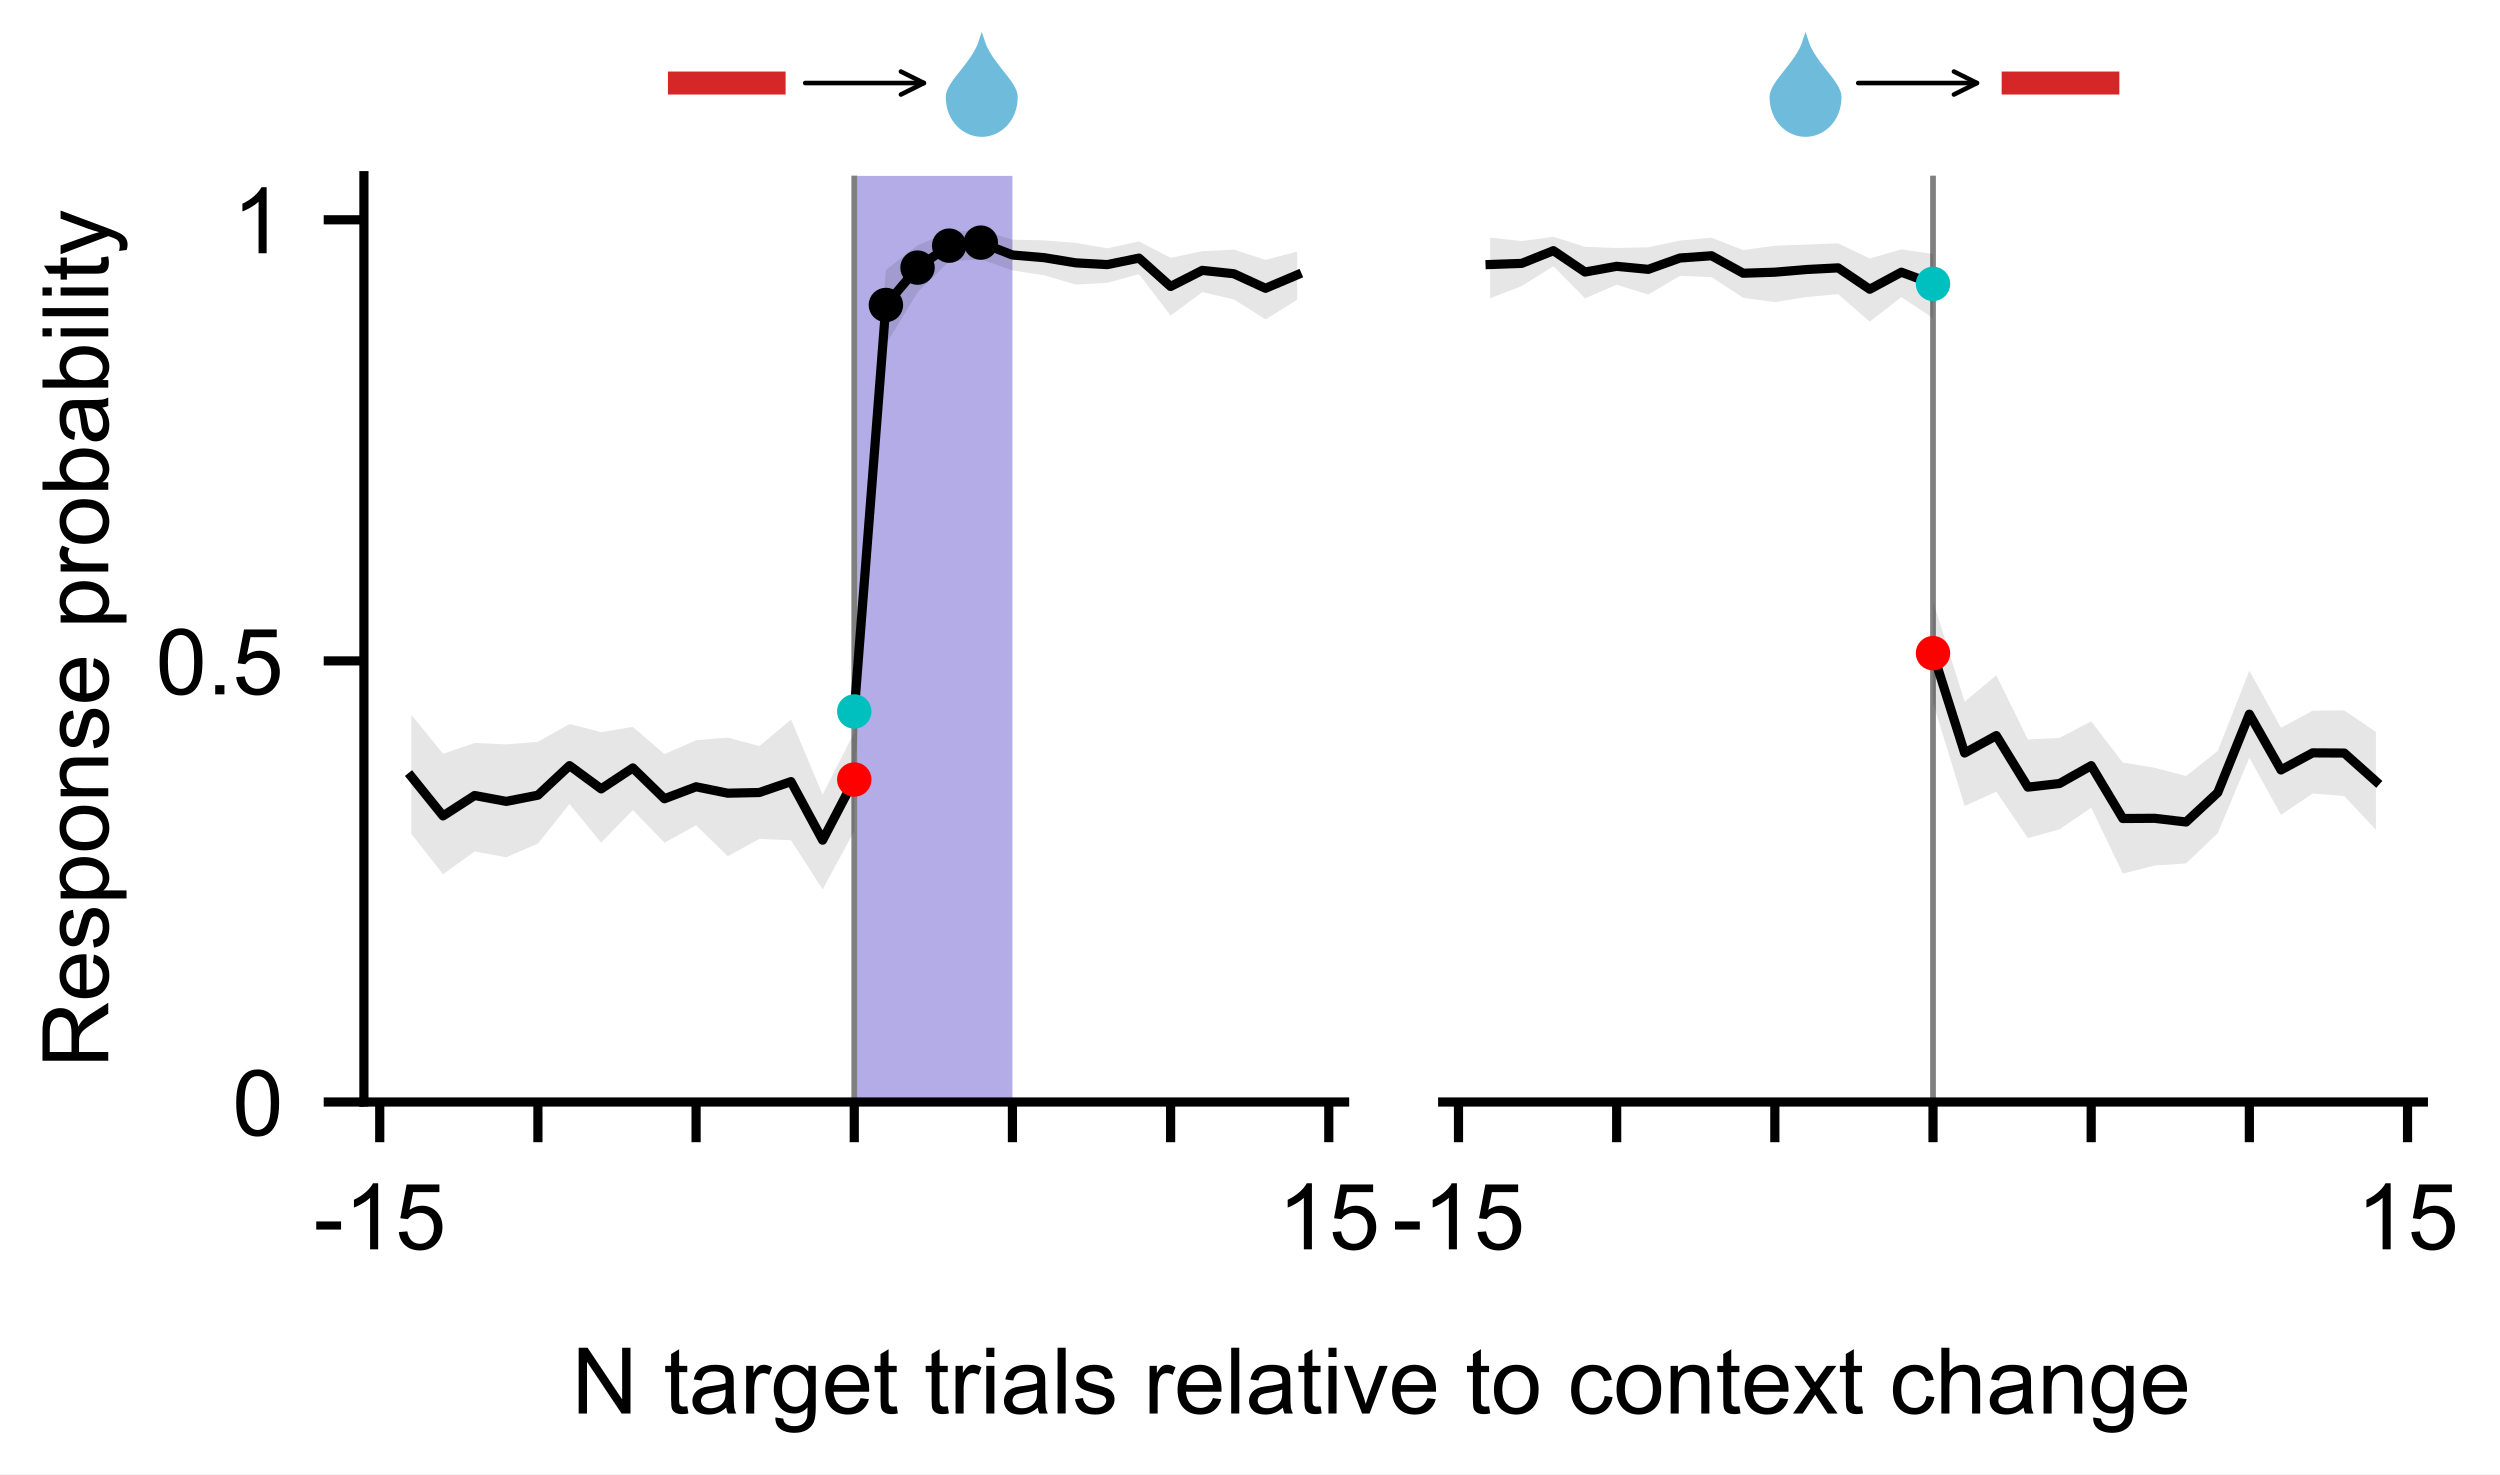
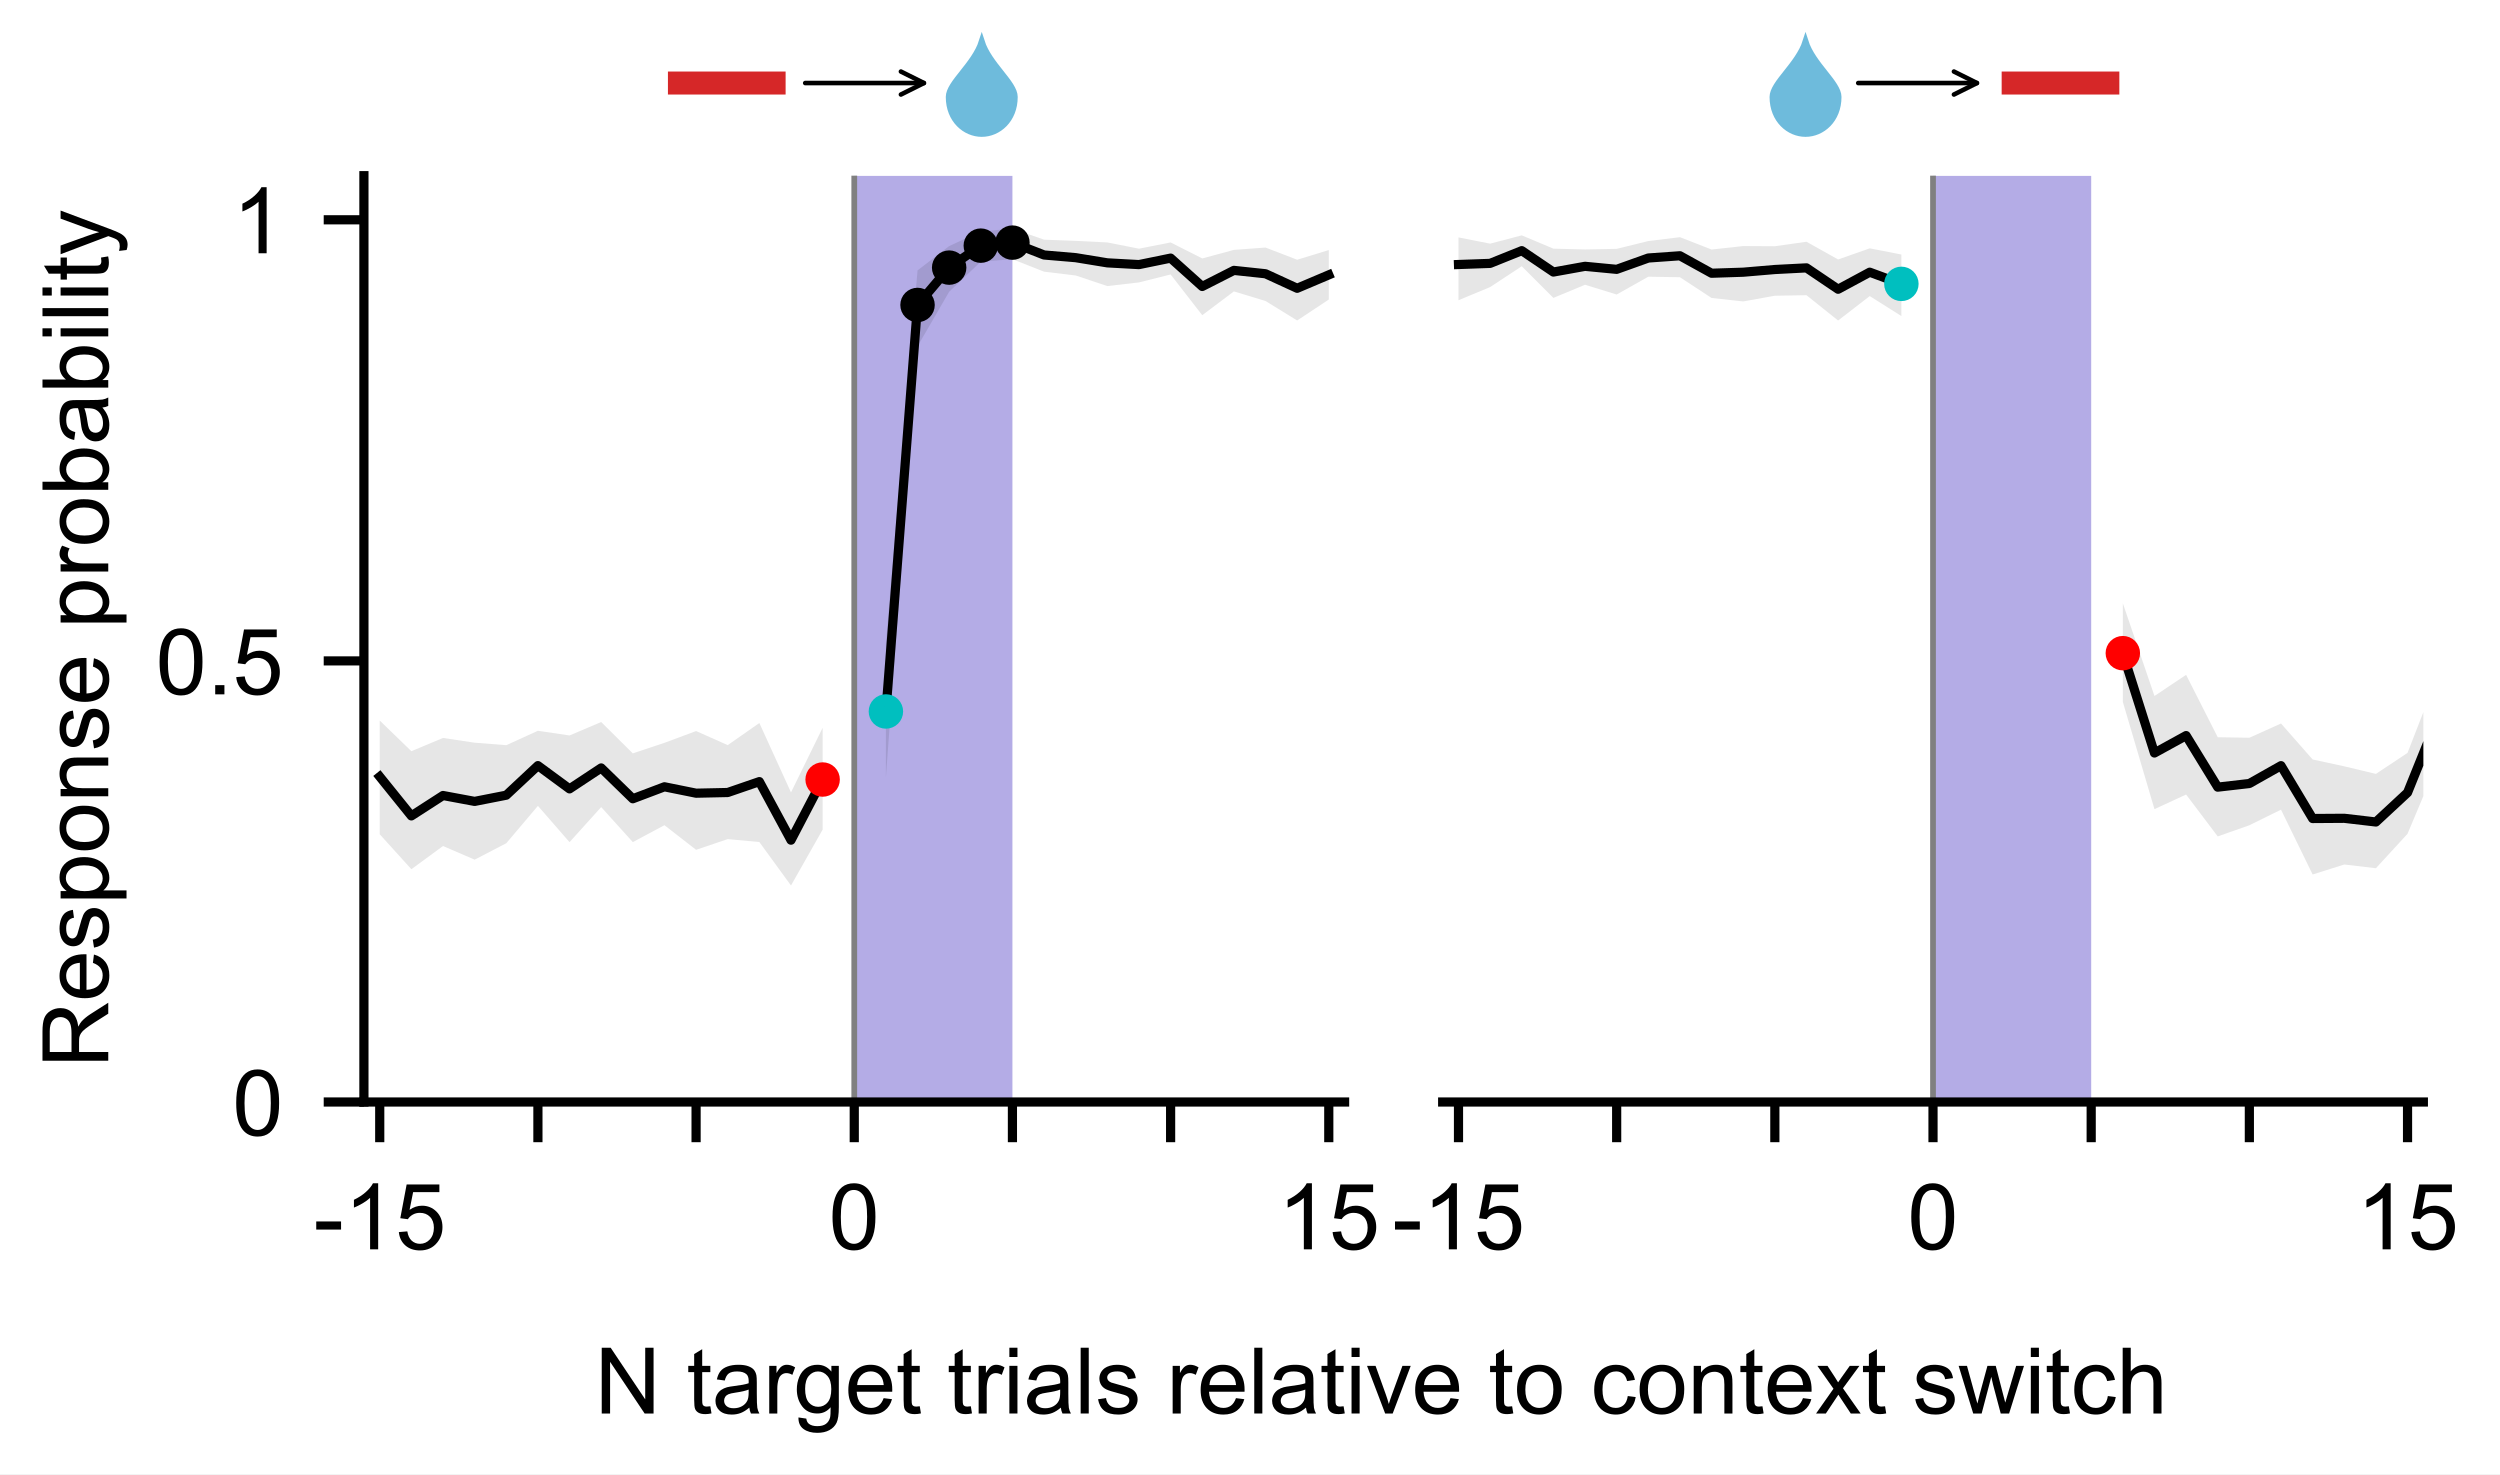
<svg xmlns="http://www.w3.org/2000/svg" xmlns:xlink="http://www.w3.org/1999/xlink" width="217.632pt" height="128.333pt" viewBox="0 0 217.632 128.333" version="1.1">
  <defs>
    <style type="text/css">*{stroke-linejoin: round; stroke-linecap: butt}</style>
  </defs>
  <g id="figure_1">
    <g id="patch_1">
      <path d="M 0 128.333  L 217.632 128.333  L 217.632 0  L 0 0  z " style="fill: #ffffff" />
    </g>
    <g id="text_1">
      <g transform="translate(9.424219 92.96592) rotate(-90) scale(0.08 -0.08)">
        <defs>
          <path id="ArialMT-35" d="M 503 0  L 503 4581  L 2534 4581  Q 3147 4581 3465 4457  Q 3784 4334 3975 4021  Q 4166 3709 4166 3331  Q 4166 2844 3850 2509  Q 3534 2175 2875 2084  Q 3116 1969 3241 1856  Q 3506 1613 3744 1247  L 4541 0  L 3778 0  L 3172 953  Q 2906 1366 2734 1584  Q 2563 1803 2427 1890  Q 2291 1978 2150 2013  Q 2047 2034 1813 2034  L 1109 2034  L 1109 0  L 503 0  z M 1109 2559  L 2413 2559  Q 2828 2559 3062 2645  Q 3297 2731 3419 2920  Q 3541 3109 3541 3331  Q 3541 3656 3305 3865  Q 3069 4075 2559 4075  L 1109 4075  L 1109 2559  z " transform="scale(0.015625)" />
          <path id="ArialMT-48" d="M 2694 1069  L 3275 997  Q 3138 488 2766 206  Q 2394 -75 1816 -75  Q 1088 -75 661 373  Q 234 822 234 1631  Q 234 2469 665 2931  Q 1097 3394 1784 3394  Q 2450 3394 2872 2941  Q 3294 2488 3294 1666  Q 3294 1616 3291 1516  L 816 1516  Q 847 969 1125 678  Q 1403 388 1819 388  Q 2128 388 2347 550  Q 2566 713 2694 1069  z M 847 1978  L 2700 1978  Q 2663 2397 2488 2606  Q 2219 2931 1791 2931  Q 1403 2931 1139 2672  Q 875 2413 847 1978  z " transform="scale(0.015625)" />
          <path id="ArialMT-56" d="M 197 991  L 753 1078  Q 800 744 1014 566  Q 1228 388 1613 388  Q 2000 388 2187 545  Q 2375 703 2375 916  Q 2375 1106 2209 1216  Q 2094 1291 1634 1406  Q 1016 1563 777 1677  Q 538 1791 414 1992  Q 291 2194 291 2438  Q 291 2659 392 2848  Q 494 3038 669 3163  Q 800 3259 1026 3326  Q 1253 3394 1513 3394  Q 1903 3394 2198 3281  Q 2494 3169 2634 2976  Q 2775 2784 2828 2463  L 2278 2388  Q 2241 2644 2061 2787  Q 1881 2931 1553 2931  Q 1166 2931 1000 2803  Q 834 2675 834 2503  Q 834 2394 903 2306  Q 972 2216 1119 2156  Q 1203 2125 1616 2013  Q 2213 1853 2448 1751  Q 2684 1650 2818 1456  Q 2953 1263 2953 975  Q 2953 694 2789 445  Q 2625 197 2315 61  Q 2006 -75 1616 -75  Q 969 -75 630 194  Q 291 463 197 991  z " transform="scale(0.015625)" />
          <path id="ArialMT-53" d="M 422 -1272  L 422 3319  L 934 3319  L 934 2888  Q 1116 3141 1344 3267  Q 1572 3394 1897 3394  Q 2322 3394 2647 3175  Q 2972 2956 3137 2557  Q 3303 2159 3303 1684  Q 3303 1175 3120 767  Q 2938 359 2589 142  Q 2241 -75 1856 -75  Q 1575 -75 1351 44  Q 1128 163 984 344  L 984 -1272  L 422 -1272  z M 931 1641  Q 931 1000 1190 694  Q 1450 388 1819 388  Q 2194 388 2461 705  Q 2728 1022 2728 1688  Q 2728 2322 2467 2637  Q 2206 2953 1844 2953  Q 1484 2953 1207 2617  Q 931 2281 931 1641  z " transform="scale(0.015625)" />
          <path id="ArialMT-52" d="M 213 1659  Q 213 2581 725 3025  Q 1153 3394 1769 3394  Q 2453 3394 2887 2945  Q 3322 2497 3322 1706  Q 3322 1066 3130 698  Q 2938 331 2570 128  Q 2203 -75 1769 -75  Q 1072 -75 642 372  Q 213 819 213 1659  z M 791 1659  Q 791 1022 1069 705  Q 1347 388 1769 388  Q 2188 388 2466 706  Q 2744 1025 2744 1678  Q 2744 2294 2464 2611  Q 2184 2928 1769 2928  Q 1347 2928 1069 2612  Q 791 2297 791 1659  z " transform="scale(0.015625)" />
          <path id="ArialMT-51" d="M 422 0  L 422 3319  L 928 3319  L 928 2847  Q 1294 3394 1984 3394  Q 2284 3394 2536 3286  Q 2788 3178 2913 3003  Q 3038 2828 3088 2588  Q 3119 2431 3119 2041  L 3119 0  L 2556 0  L 2556 2019  Q 2556 2363 2490 2533  Q 2425 2703 2258 2804  Q 2091 2906 1866 2906  Q 1506 2906 1245 2678  Q 984 2450 984 1813  L 984 0  L 422 0  z " transform="scale(0.015625)" />
          <path id="ArialMT-3" transform="scale(0.015625)" />
          <path id="ArialMT-55" d="M 416 0  L 416 3319  L 922 3319  L 922 2816  Q 1116 3169 1280 3281  Q 1444 3394 1641 3394  Q 1925 3394 2219 3213  L 2025 2691  Q 1819 2813 1613 2813  Q 1428 2813 1281 2702  Q 1134 2591 1072 2394  Q 978 2094 978 1738  L 978 0  L 416 0  z " transform="scale(0.015625)" />
          <path id="ArialMT-45" d="M 941 0  L 419 0  L 419 4581  L 981 4581  L 981 2947  Q 1338 3394 1891 3394  Q 2197 3394 2470 3270  Q 2744 3147 2920 2923  Q 3097 2700 3197 2384  Q 3297 2069 3297 1709  Q 3297 856 2875 390  Q 2453 -75 1863 -75  Q 1275 -75 941 416  L 941 0  z M 934 1684  Q 934 1088 1097 822  Q 1363 388 1816 388  Q 2184 388 2453 708  Q 2722 1028 2722 1663  Q 2722 2313 2464 2622  Q 2206 2931 1841 2931  Q 1472 2931 1203 2611  Q 934 2291 934 1684  z " transform="scale(0.015625)" />
          <path id="ArialMT-44" d="M 2588 409  Q 2275 144 1986 34  Q 1697 -75 1366 -75  Q 819 -75 525 192  Q 231 459 231 875  Q 231 1119 342 1320  Q 453 1522 633 1644  Q 813 1766 1038 1828  Q 1203 1872 1538 1913  Q 2219 1994 2541 2106  Q 2544 2222 2544 2253  Q 2544 2597 2384 2738  Q 2169 2928 1744 2928  Q 1347 2928 1158 2789  Q 969 2650 878 2297  L 328 2372  Q 403 2725 575 2942  Q 747 3159 1072 3276  Q 1397 3394 1825 3394  Q 2250 3394 2515 3294  Q 2781 3194 2906 3042  Q 3031 2891 3081 2659  Q 3109 2516 3109 2141  L 3109 1391  Q 3109 606 3145 398  Q 3181 191 3288 0  L 2700 0  Q 2613 175 2588 409  z M 2541 1666  Q 2234 1541 1622 1453  Q 1275 1403 1131 1340  Q 988 1278 909 1158  Q 831 1038 831 891  Q 831 666 1001 516  Q 1172 366 1500 366  Q 1825 366 2078 508  Q 2331 650 2450 897  Q 2541 1088 2541 1459  L 2541 1666  z " transform="scale(0.015625)" />
          <path id="ArialMT-4c" d="M 425 3934  L 425 4581  L 988 4581  L 988 3934  L 425 3934  z M 425 0  L 425 3319  L 988 3319  L 988 0  L 425 0  z " transform="scale(0.015625)" />
          <path id="ArialMT-4f" d="M 409 0  L 409 4581  L 972 4581  L 972 0  L 409 0  z " transform="scale(0.015625)" />
          <path id="ArialMT-57" d="M 1650 503  L 1731 6  Q 1494 -44 1306 -44  Q 1000 -44 831 53  Q 663 150 594 308  Q 525 466 525 972  L 525 2881  L 113 2881  L 113 3319  L 525 3319  L 525 4141  L 1084 4478  L 1084 3319  L 1650 3319  L 1650 2881  L 1084 2881  L 1084 941  Q 1084 700 1114 631  Q 1144 563 1211 522  Q 1278 481 1403 481  Q 1497 481 1650 503  z " transform="scale(0.015625)" />
          <path id="ArialMT-5c" d="M 397 -1278  L 334 -750  Q 519 -800 656 -800  Q 844 -800 956 -737  Q 1069 -675 1141 -563  Q 1194 -478 1313 -144  Q 1328 -97 1363 -6  L 103 3319  L 709 3319  L 1400 1397  Q 1534 1031 1641 628  Q 1738 1016 1872 1384  L 2581 3319  L 3144 3319  L 1881 -56  Q 1678 -603 1566 -809  Q 1416 -1088 1222 -1217  Q 1028 -1347 759 -1347  Q 597 -1347 397 -1278  z " transform="scale(0.015625)" />
        </defs>
        <use xlink:href="#ArialMT-35" />
        <use xlink:href="#ArialMT-48" transform="translate(72.21875 0)" />
        <use xlink:href="#ArialMT-56" transform="translate(127.8281 0)" />
        <use xlink:href="#ArialMT-53" transform="translate(177.8281 0)" />
        <use xlink:href="#ArialMT-52" transform="translate(233.4375 0)" />
        <use xlink:href="#ArialMT-51" transform="translate(289.0469 0)" />
        <use xlink:href="#ArialMT-56" transform="translate(344.6562 0)" />
        <use xlink:href="#ArialMT-48" transform="translate(394.6562 0)" />
        <use xlink:href="#ArialMT-3" transform="translate(450.2656 0)" />
        <use xlink:href="#ArialMT-53" transform="translate(478.0469 0)" />
        <use xlink:href="#ArialMT-55" transform="translate(533.6562 0)" />
        <use xlink:href="#ArialMT-52" transform="translate(566.9531 0)" />
        <use xlink:href="#ArialMT-45" transform="translate(622.5625 0)" />
        <use xlink:href="#ArialMT-44" transform="translate(678.1719 0)" />
        <use xlink:href="#ArialMT-45" transform="translate(733.7812 0)" />
        <use xlink:href="#ArialMT-4c" transform="translate(789.3906 0)" />
        <use xlink:href="#ArialMT-4f" transform="translate(811.6094 0)" />
        <use xlink:href="#ArialMT-4c" transform="translate(833.8281 0)" />
        <use xlink:href="#ArialMT-57" transform="translate(856.0469 0)" />
        <use xlink:href="#ArialMT-5c" transform="translate(883.8281 0)" />
      </g>
    </g>
    <g id="text_2">
-       <g transform="translate(49.76438 123.049) scale(0.08 -0.08)">
+       <g transform="translate(51.77313 123.049) scale(0.08 -0.08)">
        <defs>
          <path id="ArialMT-31" d="M 488 0  L 488 4581  L 1109 4581  L 3516 984  L 3516 4581  L 4097 4581  L 4097 0  L 3475 0  L 1069 3600  L 1069 0  L 488 0  z " transform="scale(0.015625)" />
          <path id="ArialMT-4a" d="M 319 -275  L 866 -356  Q 900 -609 1056 -725  Q 1266 -881 1628 -881  Q 2019 -881 2231 -725  Q 2444 -569 2519 -288  Q 2563 -116 2559 434  Q 2191 0 1641 0  Q 956 0 581 494  Q 206 988 206 1678  Q 206 2153 378 2554  Q 550 2956 876 3175  Q 1203 3394 1644 3394  Q 2231 3394 2613 2919  L 2613 3319  L 3131 3319  L 3131 450  Q 3131 -325 2973 -648  Q 2816 -972 2473 -1159  Q 2131 -1347 1631 -1347  Q 1038 -1347 672 -1080  Q 306 -813 319 -275  z M 784 1719  Q 784 1066 1043 766  Q 1303 466 1694 466  Q 2081 466 2343 764  Q 2606 1063 2606 1700  Q 2606 2309 2336 2618  Q 2066 2928 1684 2928  Q 1309 2928 1046 2623  Q 784 2319 784 1719  z " transform="scale(0.015625)" />
          <path id="ArialMT-59" d="M 1344 0  L 81 3319  L 675 3319  L 1388 1331  Q 1503 1009 1600 663  Q 1675 925 1809 1294  L 2547 3319  L 3125 3319  L 1869 0  L 1344 0  z " transform="scale(0.015625)" />
          <path id="ArialMT-46" d="M 2588 1216  L 3141 1144  Q 3050 572 2676 248  Q 2303 -75 1759 -75  Q 1078 -75 664 370  Q 250 816 250 1647  Q 250 2184 428 2587  Q 606 2991 970 3192  Q 1334 3394 1763 3394  Q 2303 3394 2647 3120  Q 2991 2847 3088 2344  L 2541 2259  Q 2463 2594 2264 2762  Q 2066 2931 1784 2931  Q 1359 2931 1093 2626  Q 828 2322 828 1663  Q 828 994 1084 691  Q 1341 388 1753 388  Q 2084 388 2306 591  Q 2528 794 2588 1216  z " transform="scale(0.015625)" />
          <path id="ArialMT-5b" d="M 47 0  L 1259 1725  L 138 3319  L 841 3319  L 1350 2541  Q 1494 2319 1581 2169  Q 1719 2375 1834 2534  L 2394 3319  L 3066 3319  L 1919 1756  L 3153 0  L 2463 0  L 1781 1031  L 1600 1309  L 728 0  L 47 0  z " transform="scale(0.015625)" />
+           <path id="ArialMT-5a" d="M 1034 0  L 19 3319  L 600 3319  L 1128 1403  L 1325 691  Q 1338 744 1497 1375  L 2025 3319  L 2603 3319  L 3100 1394  L 3266 759  L 3456 1400  L 4025 3319  L 4572 3319  L 3534 0  L 2950 0  L 2422 1988  L 2294 2553  L 1622 0  L 1034 0  z " transform="scale(0.015625)" />
          <path id="ArialMT-4b" d="M 422 0  L 422 4581  L 984 4581  L 984 2938  Q 1378 3394 1978 3394  Q 2347 3394 2619 3248  Q 2891 3103 3008 2847  Q 3125 2591 3125 2103  L 3125 0  L 2563 0  L 2563 2103  Q 2563 2525 2380 2717  Q 2197 2909 1863 2909  Q 1613 2909 1392 2779  Q 1172 2650 1078 2428  Q 984 2206 984 1816  L 984 0  L 422 0  z " transform="scale(0.015625)" />
        </defs>
        <use xlink:href="#ArialMT-31" />
        <use xlink:href="#ArialMT-3" transform="translate(72.21875 0)" />
        <use xlink:href="#ArialMT-57" transform="translate(100 0)" />
        <use xlink:href="#ArialMT-44" transform="translate(127.7812 0)" />
        <use xlink:href="#ArialMT-55" transform="translate(183.3906 0)" />
        <use xlink:href="#ArialMT-4a" transform="translate(216.6875 0)" />
        <use xlink:href="#ArialMT-48" transform="translate(272.2969 0)" />
        <use xlink:href="#ArialMT-57" transform="translate(327.9062 0)" />
        <use xlink:href="#ArialMT-3" transform="translate(355.6875 0)" />
        <use xlink:href="#ArialMT-57" transform="translate(383.4688 0)" />
        <use xlink:href="#ArialMT-55" transform="translate(411.25 0)" />
        <use xlink:href="#ArialMT-4c" transform="translate(444.5469 0)" />
        <use xlink:href="#ArialMT-44" transform="translate(466.7656 0)" />
        <use xlink:href="#ArialMT-4f" transform="translate(522.375 0)" />
        <use xlink:href="#ArialMT-56" transform="translate(544.5938 0)" />
        <use xlink:href="#ArialMT-3" transform="translate(594.5938 0)" />
        <use xlink:href="#ArialMT-55" transform="translate(622.375 0)" />
        <use xlink:href="#ArialMT-48" transform="translate(655.6719 0)" />
        <use xlink:href="#ArialMT-4f" transform="translate(711.2812 0)" />
        <use xlink:href="#ArialMT-44" transform="translate(733.5 0)" />
        <use xlink:href="#ArialMT-57" transform="translate(789.1094 0)" />
        <use xlink:href="#ArialMT-4c" transform="translate(816.8906 0)" />
        <use xlink:href="#ArialMT-59" transform="translate(839.1094 0)" />
        <use xlink:href="#ArialMT-48" transform="translate(889.1094 0)" />
        <use xlink:href="#ArialMT-3" transform="translate(944.7188 0)" />
        <use xlink:href="#ArialMT-57" transform="translate(972.5 0)" />
        <use xlink:href="#ArialMT-52" transform="translate(1000.281 0)" />
        <use xlink:href="#ArialMT-3" transform="translate(1055.891 0)" />
        <use xlink:href="#ArialMT-46" transform="translate(1083.672 0)" />
        <use xlink:href="#ArialMT-52" transform="translate(1133.672 0)" />
        <use xlink:href="#ArialMT-51" transform="translate(1189.281 0)" />
        <use xlink:href="#ArialMT-57" transform="translate(1244.891 0)" />
        <use xlink:href="#ArialMT-48" transform="translate(1272.672 0)" />
        <use xlink:href="#ArialMT-5b" transform="translate(1328.281 0)" />
        <use xlink:href="#ArialMT-57" transform="translate(1378.281 0)" />
        <use xlink:href="#ArialMT-3" transform="translate(1406.062 0)" />
-         <use xlink:href="#ArialMT-46" transform="translate(1433.844 0)" />
-         <use xlink:href="#ArialMT-4b" transform="translate(1483.844 0)" />
-         <use xlink:href="#ArialMT-44" transform="translate(1539.453 0)" />
-         <use xlink:href="#ArialMT-51" transform="translate(1595.062 0)" />
-         <use xlink:href="#ArialMT-4a" transform="translate(1650.672 0)" />
-         <use xlink:href="#ArialMT-48" transform="translate(1706.281 0)" />
+         <use xlink:href="#ArialMT-56" transform="translate(1433.844 0)" />
+         <use xlink:href="#ArialMT-5a" transform="translate(1483.844 0)" />
+         <use xlink:href="#ArialMT-4c" transform="translate(1556.062 0)" />
+         <use xlink:href="#ArialMT-57" transform="translate(1578.281 0)" />
+         <use xlink:href="#ArialMT-46" transform="translate(1606.062 0)" />
+         <use xlink:href="#ArialMT-4b" transform="translate(1656.062 0)" />
      </g>
    </g>
    <g id="axes_1">
      <g id="patch_2">
        <path d="M 31.68 95.933  L 117.051 95.933  L 117.051 15.293  L 31.68 15.293  z " style="fill: #ffffff" />
      </g>
      <g id="patch_3">
-         <path d="M 74.366 95.933  L 88.135 95.933  L 88.135 15.293  L 74.366 15.293  z " clip-path="url(#p3855127986)" style="fill: #6a5acd; opacity: 0.5" />
+         <path d="M 74.366 95.933  L 88.135 95.933  L 88.135 15.293  L 74.366 15.293  z " clip-path="url(#pa74cd3127d)" style="fill: #6a5acd; opacity: 0.5" />
      </g>
      <g id="matplotlib.axis_1">
        <g id="xtick_1">
          <g id="line2d_1">
            <defs>
-               <path id="m46dfacd0be" d="M 0 0  L 0 3.5  " style="stroke: #000000; stroke-width: 0.8" />
+               <path id="m7dc1216c90" d="M 0 0  L 0 3.5  " style="stroke: #000000; stroke-width: 0.8" />
            </defs>
            <g>
-               <use xlink:href="#m46dfacd0be" x="33.057" y="95.933" style="stroke: #000000; stroke-width: 0.8" />
+               <use xlink:href="#m7dc1216c90" x="33.057" y="95.933" style="stroke: #000000; stroke-width: 0.8" />
            </g>
          </g>
          <g id="text_3">
            <g transform="translate(27.27633 108.757) scale(0.08 -0.08)">
              <defs>
                <path id="ArialMT-10" d="M 203 1375  L 203 1941  L 1931 1941  L 1931 1375  L 203 1375  z " transform="scale(0.015625)" />
                <path id="ArialMT-14" d="M 2384 0  L 1822 0  L 1822 3584  Q 1619 3391 1289 3197  Q 959 3003 697 2906  L 697 3450  Q 1169 3672 1522 3987  Q 1875 4303 2022 4600  L 2384 4600  L 2384 0  z " transform="scale(0.015625)" />
                <path id="ArialMT-18" d="M 266 1200  L 856 1250  Q 922 819 1161 601  Q 1400 384 1738 384  Q 2144 384 2425 690  Q 2706 997 2706 1503  Q 2706 1984 2436 2262  Q 2166 2541 1728 2541  Q 1456 2541 1237 2417  Q 1019 2294 894 2097  L 366 2166  L 809 4519  L 3088 4519  L 3088 3981  L 1259 3981  L 1013 2750  Q 1425 3038 1878 3038  Q 2478 3038 2890 2622  Q 3303 2206 3303 1553  Q 3303 931 2941 478  Q 2500 -78 1738 -78  Q 1113 -78 717 272  Q 322 622 266 1200  z " transform="scale(0.015625)" />
              </defs>
              <use xlink:href="#ArialMT-10" />
              <use xlink:href="#ArialMT-14" transform="translate(33.29688 0)" />
              <use xlink:href="#ArialMT-18" transform="translate(88.90625 0)" />
            </g>
          </g>
        </g>
        <g id="xtick_2">
          <g id="line2d_2">
            <g>
-               <use xlink:href="#m46dfacd0be" x="46.827" y="95.933" style="stroke: #000000; stroke-width: 0.8" />
+               <use xlink:href="#m7dc1216c90" x="46.827" y="95.933" style="stroke: #000000; stroke-width: 0.8" />
            </g>
          </g>
        </g>
        <g id="xtick_3">
          <g id="line2d_3">
            <g>
-               <use xlink:href="#m46dfacd0be" x="60.596" y="95.933" style="stroke: #000000; stroke-width: 0.8" />
+               <use xlink:href="#m7dc1216c90" x="60.596" y="95.933" style="stroke: #000000; stroke-width: 0.8" />
            </g>
          </g>
        </g>
        <g id="xtick_4">
          <g id="line2d_4">
            <g>
-               <use xlink:href="#m46dfacd0be" x="74.366" y="95.933" style="stroke: #000000; stroke-width: 0.8" />
+               <use xlink:href="#m7dc1216c90" x="74.366" y="95.933" style="stroke: #000000; stroke-width: 0.8" />
+             </g>
+           </g>
+           <g id="text_4">
+             <g transform="translate(72.14134 108.757) scale(0.08 -0.08)">
+               <defs>
+                 <path id="ArialMT-13" d="M 266 2259  Q 266 3072 433 3567  Q 600 4063 929 4331  Q 1259 4600 1759 4600  Q 2128 4600 2406 4451  Q 2684 4303 2865 4023  Q 3047 3744 3150 3342  Q 3253 2941 3253 2259  Q 3253 1453 3087 958  Q 2922 463 2592 192  Q 2263 -78 1759 -78  Q 1097 -78 719 397  Q 266 969 266 2259  z M 844 2259  Q 844 1131 1108 757  Q 1372 384 1759 384  Q 2147 384 2411 759  Q 2675 1134 2675 2259  Q 2675 3391 2411 3762  Q 2147 4134 1753 4134  Q 1366 4134 1134 3806  Q 844 3388 844 2259  z " transform="scale(0.015625)" />
+               </defs>
+               <use xlink:href="#ArialMT-13" />
            </g>
          </g>
        </g>
        <g id="xtick_5">
          <g id="line2d_5">
            <g>
-               <use xlink:href="#m46dfacd0be" x="88.135" y="95.933" style="stroke: #000000; stroke-width: 0.8" />
+               <use xlink:href="#m7dc1216c90" x="88.135" y="95.933" style="stroke: #000000; stroke-width: 0.8" />
            </g>
          </g>
        </g>
        <g id="xtick_6">
          <g id="line2d_6">
            <g>
-               <use xlink:href="#m46dfacd0be" x="101.905" y="95.933" style="stroke: #000000; stroke-width: 0.8" />
+               <use xlink:href="#m7dc1216c90" x="101.905" y="95.933" style="stroke: #000000; stroke-width: 0.8" />
            </g>
          </g>
        </g>
        <g id="xtick_7">
          <g id="line2d_7">
            <g>
-               <use xlink:href="#m46dfacd0be" x="115.674" y="95.933" style="stroke: #000000; stroke-width: 0.8" />
-             </g>
-           </g>
-           <g id="text_4">
+               <use xlink:href="#m7dc1216c90" x="115.674" y="95.933" style="stroke: #000000; stroke-width: 0.8" />
+             </g>
+           </g>
+           <g id="text_5">
            <g transform="translate(111.2257 108.757) scale(0.08 -0.08)">
              <use xlink:href="#ArialMT-14" />
              <use xlink:href="#ArialMT-18" transform="translate(55.60938 0)" />
            </g>
          </g>
        </g>
      </g>
      <g id="matplotlib.axis_2">
        <g id="ytick_1">
          <g id="line2d_8">
            <defs>
-               <path id="mc5c21748e3" d="M 0 0  L -3.5 0  " style="stroke: #000000; stroke-width: 0.8" />
+               <path id="mf00f2f1f7c" d="M 0 0  L -3.5 0  " style="stroke: #000000; stroke-width: 0.8" />
            </defs>
            <g>
-               <use xlink:href="#mc5c21748e3" x="31.68" y="95.933" style="stroke: #000000; stroke-width: 0.8" />
-             </g>
-           </g>
-           <g id="text_5">
+               <use xlink:href="#mf00f2f1f7c" x="31.68" y="95.933" style="stroke: #000000; stroke-width: 0.8" />
+             </g>
+           </g>
+           <g id="text_6">
            <g transform="translate(20.23125 98.84491) scale(0.08 -0.08)">
-               <defs>
-                 <path id="ArialMT-13" d="M 266 2259  Q 266 3072 433 3567  Q 600 4063 929 4331  Q 1259 4600 1759 4600  Q 2128 4600 2406 4451  Q 2684 4303 2865 4023  Q 3047 3744 3150 3342  Q 3253 2941 3253 2259  Q 3253 1453 3087 958  Q 2922 463 2592 192  Q 2263 -78 1759 -78  Q 1097 -78 719 397  Q 266 969 266 2259  z M 844 2259  Q 844 1131 1108 757  Q 1372 384 1759 384  Q 2147 384 2411 759  Q 2675 1134 2675 2259  Q 2675 3391 2411 3762  Q 2147 4134 1753 4134  Q 1366 4134 1134 3806  Q 844 3388 844 2259  z " transform="scale(0.015625)" />
-               </defs>
              <use xlink:href="#ArialMT-13" />
            </g>
          </g>
        </g>
        <g id="ytick_2">
          <g id="line2d_9">
            <g>
-               <use xlink:href="#mc5c21748e3" x="31.68" y="57.533" style="stroke: #000000; stroke-width: 0.8" />
-             </g>
-           </g>
-           <g id="text_6">
+               <use xlink:href="#mf00f2f1f7c" x="31.68" y="57.533" style="stroke: #000000; stroke-width: 0.8" />
+             </g>
+           </g>
+           <g id="text_7">
            <g transform="translate(13.56 60.44491) scale(0.08 -0.08)">
              <defs>
                <path id="ArialMT-11" d="M 581 0  L 581 641  L 1222 641  L 1222 0  L 581 0  z " transform="scale(0.015625)" />
              </defs>
              <use xlink:href="#ArialMT-13" />
              <use xlink:href="#ArialMT-11" transform="translate(55.60938 0)" />
              <use xlink:href="#ArialMT-18" transform="translate(83.39062 0)" />
            </g>
          </g>
        </g>
        <g id="ytick_3">
          <g id="line2d_10">
            <g>
-               <use xlink:href="#mc5c21748e3" x="31.68" y="19.133" style="stroke: #000000; stroke-width: 0.8" />
-             </g>
-           </g>
-           <g id="text_7">
+               <use xlink:href="#mf00f2f1f7c" x="31.68" y="19.133" style="stroke: #000000; stroke-width: 0.8" />
+             </g>
+           </g>
+           <g id="text_8">
            <g transform="translate(20.23125 22.04491) scale(0.08 -0.08)">
              <use xlink:href="#ArialMT-14" />
            </g>
          </g>
        </g>
      </g>
      <g id="line2d_11">
-         <path d="M 74.366 95.933  L 74.366 15.293  " clip-path="url(#p3855127986)" style="fill: none; stroke: #808080; stroke-width: 0.5; stroke-linecap: square" />
+         <path d="M 74.366 95.933  L 74.366 15.293  " clip-path="url(#pa74cd3127d)" style="fill: none; stroke: #808080; stroke-width: 0.5; stroke-linecap: square" />
      </g>
      <g id="patch_4">
        <path d="M 31.68 95.933  L 31.68 15.293  " style="fill: none; stroke: #000000; stroke-width: 0.8; stroke-linejoin: miter; stroke-linecap: square" />
      </g>
      <g id="patch_5">
        <path d="M 31.68 95.933  L 117.051 95.933  " style="fill: none; stroke: #000000; stroke-width: 0.8; stroke-linejoin: miter; stroke-linecap: square" />
      </g>
      <g id="FillBetweenPolyCollection_1">
-         <path d="M 35.811 72.595  L 35.811 62.225  L 38.565 65.613  L 41.319 64.681  L 44.073 64.801  L 46.827 64.572  L 49.58 63.029  L 52.334 63.737  L 55.088 63.275  L 57.842 65.647  L 60.596 64.439  L 63.35 64.207  L 66.104 64.946  L 68.858 62.637  L 71.612 69.175  L 74.366 63.759  L 74.366 72.344  L 74.366 72.344  L 71.612 77.426  L 68.858 73.149  L 66.104 73.03  L 63.35 74.539  L 60.596 71.85  L 57.842 73.358  L 55.088 70.514  L 52.334 73.355  L 49.58 69.996  L 46.827 73.433  L 44.073 74.628  L 41.319 74.122  L 38.565 76.104  L 35.811 72.595  z " clip-path="url(#p3855127986)" style="fill-opacity: 0.1" />
+         <path d="M 33.057 72.627  L 33.057 62.725  L 35.811 65.394  L 38.565 64.241  L 41.319 64.654  L 44.073 64.871  L 46.827 63.616  L 49.58 64.024  L 52.334 62.854  L 55.088 65.584  L 57.842 64.666  L 60.596 63.64  L 63.35 64.865  L 66.104 62.939  L 68.858 68.982  L 71.612 63.356  L 71.612 72.223  L 71.612 72.223  L 68.858 77.086  L 66.104 73.302  L 63.35 73.046  L 60.596 73.978  L 57.842 71.836  L 55.088 73.308  L 52.334 70.258  L 49.58 73.312  L 46.827 70.153  L 44.073 73.406  L 41.319 74.836  L 38.565 73.648  L 35.811 75.667  L 33.057 72.627  z " clip-path="url(#pa74cd3127d)" style="fill-opacity: 0.1" />
      </g>
      <g id="FillBetweenPolyCollection_2">
-         <path d="M 74.366 67.846  L 74.366 56.492  L 77.12 23.499  L 79.874 21.345  L 82.627 20.217  L 85.381 19.989  L 88.135 20.864  L 90.889 20.923  L 93.643 21.151  L 96.397 21.618  L 99.151 21.015  L 101.905 22.445  L 104.659 21.866  L 107.413 21.73  L 110.167 22.623  L 112.921 21.896  L 112.921 26.098  L 112.921 26.098  L 110.167 27.807  L 107.413 26.067  L 104.659 25.435  L 101.905 27.475  L 99.151 23.862  L 96.397 24.622  L 93.643 24.773  L 90.889 23.967  L 88.135 23.538  L 85.381 22.568  L 82.627 22.748  L 79.874 25.45  L 77.12 29.998  L 74.366 67.846  z " clip-path="url(#p3855127986)" style="fill-opacity: 0.1" />
+         <path d="M 77.12 67.675  L 77.12 55.97  L 79.874 23.538  L 82.627 21.421  L 85.381 20.149  L 88.135 19.901  L 90.889 20.864  L 93.643 20.97  L 96.397 21.105  L 99.151 21.649  L 101.905 21.105  L 104.659 22.498  L 107.413 21.753  L 110.167 21.55  L 112.921 22.611  L 115.674 21.768  L 115.674 26.075  L 115.674 26.075  L 112.921 27.899  L 110.167 26.203  L 107.413 25.367  L 104.659 27.438  L 101.905 23.893  L 99.151 24.585  L 96.397 24.903  L 93.643 23.982  L 90.889 23.65  L 88.135 22.566  L 85.381 22.777  L 82.627 25.398  L 79.874 30.149  L 77.12 67.675  z " clip-path="url(#pa74cd3127d)" style="fill-opacity: 0.1" />
      </g>
      <g id="line2d_12">
-         <path d="M 35.811 67.609  L 38.565 71.026  L 41.319 69.251  L 44.073 69.764  L 46.827 69.223  L 49.58 66.649  L 52.334 68.673  L 55.088 66.852  L 57.842 69.533  L 60.596 68.492  L 63.35 69.05  L 66.104 68.99  L 68.858 68.042  L 71.612 73.138  L 74.366 67.86  " clip-path="url(#p3855127986)" style="fill: none; stroke: #000000; stroke-width: 0.8; stroke-linecap: square" />
+         <path d="M 33.057 67.609  L 35.811 71.026  L 38.565 69.251  L 41.319 69.764  L 44.073 69.223  L 46.827 66.649  L 49.58 68.673  L 52.334 66.852  L 55.088 69.533  L 57.842 68.492  L 60.596 69.05  L 63.35 68.99  L 66.104 68.042  L 68.858 73.138  L 71.612 67.86  " clip-path="url(#pa74cd3127d)" style="fill: none; stroke: #000000; stroke-width: 0.8; stroke-linecap: square" />
      </g>
      <g id="line2d_13">
-         <path d="M 74.366 61.935  L 77.12 26.549  L 79.874 23.297  L 82.627 21.384  L 85.381 21.121  L 88.135 22.197  L 90.889 22.431  L 93.643 22.882  L 96.397 23.034  L 99.151 22.469  L 101.905 24.938  L 104.659 23.538  L 107.413 23.831  L 110.167 25.096  L 112.921 23.929  " clip-path="url(#p3855127986)" style="fill: none; stroke: #000000; stroke-width: 0.8; stroke-linecap: square" />
+         <path d="M 77.12 61.935  L 79.874 26.549  L 82.627 23.297  L 85.381 21.384  L 88.135 21.121  L 90.889 22.197  L 93.643 22.431  L 96.397 22.882  L 99.151 23.034  L 101.905 22.469  L 104.659 24.938  L 107.413 23.538  L 110.167 23.831  L 112.921 25.096  L 115.674 23.929  " clip-path="url(#pa74cd3127d)" style="fill: none; stroke: #000000; stroke-width: 0.8; stroke-linecap: square" />
      </g>
      <g id="line2d_14">
        <defs>
-           <path id="m962a1f91c1" d="M 0 1  C 0.265 1 0.52 0.895 0.707 0.707  C 0.895 0.52 1 0.265 1 0  C 1 -0.265 0.895 -0.52 0.707 -0.707  C 0.52 -0.895 0.265 -1 0 -1  C -0.265 -1 -0.52 -0.895 -0.707 -0.707  C -0.895 -0.52 -1 -0.265 -1 0  C -1 0.265 -0.895 0.52 -0.707 0.707  C -0.52 0.895 -0.265 1 0 1  z " style="stroke: #ff0000" />
+           <path id="mfe77b6cb73" d="M 0 1  C 0.265 1 0.52 0.895 0.707 0.707  C 0.895 0.52 1 0.265 1 0  C 1 -0.265 0.895 -0.52 0.707 -0.707  C 0.52 -0.895 0.265 -1 0 -1  C -0.265 -1 -0.52 -0.895 -0.707 -0.707  C -0.895 -0.52 -1 -0.265 -1 0  C -1 0.265 -0.895 0.52 -0.707 0.707  C -0.52 0.895 -0.265 1 0 1  z " style="stroke: #ff0000" />
        </defs>
        <g>
-           <use xlink:href="#m962a1f91c1" x="74.366" y="67.86" style="fill: #ff0000; stroke: #ff0000" />
+           <use xlink:href="#mfe77b6cb73" x="71.612" y="67.86" style="fill: #ff0000; stroke: #ff0000" />
        </g>
      </g>
      <g id="line2d_15">
        <defs>
-           <path id="m89574030fd" d="M 0 1  C 0.265 1 0.52 0.895 0.707 0.707  C 0.895 0.52 1 0.265 1 0  C 1 -0.265 0.895 -0.52 0.707 -0.707  C 0.52 -0.895 0.265 -1 0 -1  C -0.265 -1 -0.52 -0.895 -0.707 -0.707  C -0.895 -0.52 -1 -0.265 -1 0  C -1 0.265 -0.895 0.52 -0.707 0.707  C -0.52 0.895 -0.265 1 0 1  z " style="stroke: #00bfbf" />
+           <path id="m327d116272" d="M 0 1  C 0.265 1 0.52 0.895 0.707 0.707  C 0.895 0.52 1 0.265 1 0  C 1 -0.265 0.895 -0.52 0.707 -0.707  C 0.52 -0.895 0.265 -1 0 -1  C -0.265 -1 -0.52 -0.895 -0.707 -0.707  C -0.895 -0.52 -1 -0.265 -1 0  C -1 0.265 -0.895 0.52 -0.707 0.707  C -0.52 0.895 -0.265 1 0 1  z " style="stroke: #00bfbf" />
        </defs>
        <g>
-           <use xlink:href="#m89574030fd" x="74.366" y="61.935" style="fill: #00bfbf; stroke: #00bfbf" />
+           <use xlink:href="#m327d116272" x="77.12" y="61.935" style="fill: #00bfbf; stroke: #00bfbf" />
        </g>
      </g>
      <g id="line2d_16">
        <defs>
-           <path id="m427e95a32e" d="M 0 1  C 0.265 1 0.52 0.895 0.707 0.707  C 0.895 0.52 1 0.265 1 0  C 1 -0.265 0.895 -0.52 0.707 -0.707  C 0.52 -0.895 0.265 -1 0 -1  C -0.265 -1 -0.52 -0.895 -0.707 -0.707  C -0.895 -0.52 -1 -0.265 -1 0  C -1 0.265 -0.895 0.52 -0.707 0.707  C -0.52 0.895 -0.265 1 0 1  z " style="stroke: #000000" />
+           <path id="ma27e9fd1d7" d="M 0 1  C 0.265 1 0.52 0.895 0.707 0.707  C 0.895 0.52 1 0.265 1 0  C 1 -0.265 0.895 -0.52 0.707 -0.707  C 0.52 -0.895 0.265 -1 0 -1  C -0.265 -1 -0.52 -0.895 -0.707 -0.707  C -0.895 -0.52 -1 -0.265 -1 0  C -1 0.265 -0.895 0.52 -0.707 0.707  C -0.52 0.895 -0.265 1 0 1  z " style="stroke: #000000" />
        </defs>
-         <g clip-path="url(#p3855127986)">
-           <use xlink:href="#m427e95a32e" x="77.12" y="26.549" style="stroke: #000000" />
-           <use xlink:href="#m427e95a32e" x="79.874" y="23.297" style="stroke: #000000" />
-           <use xlink:href="#m427e95a32e" x="82.627" y="21.384" style="stroke: #000000" />
-           <use xlink:href="#m427e95a32e" x="85.381" y="21.121" style="stroke: #000000" />
+         <g clip-path="url(#pa74cd3127d)">
+           <use xlink:href="#ma27e9fd1d7" x="79.874" y="26.549" style="stroke: #000000" />
+           <use xlink:href="#ma27e9fd1d7" x="82.627" y="23.297" style="stroke: #000000" />
+           <use xlink:href="#ma27e9fd1d7" x="85.381" y="21.384" style="stroke: #000000" />
+           <use xlink:href="#ma27e9fd1d7" x="88.135" y="21.121" style="stroke: #000000" />
        </g>
      </g>
      <g id="line2d_17">
        <path d="M 58.145 7.229  L 68.39 7.229  " style="fill: none; stroke: #d62728; stroke-width: 2" />
      </g>
      <g id="patch_6">
        <path d="M 85.464 3.6  C 84.824 5.616 82.583 7.229 82.583 8.438  C 82.583 10.454 84.023 11.664 85.464 11.664  C 86.905 11.664 88.345 10.454 88.345 8.438  C 88.345 7.229 86.104 5.616 85.464 3.6  z " style="fill: #6ebbdc; stroke: #6ebbdc; stroke-width: 0.5; stroke-linejoin: miter" />
      </g>
      <g id="patch_7">
        <path d="M 70.097 7.229  Q 75.486 7.229 80.428 7.229  " style="fill: none; stroke: #000000; stroke-width: 0.4; stroke-linecap: round" />
        <path d="M 78.428 6.229  L 80.428 7.229  L 78.428 8.229  " style="fill: none; stroke: #000000; stroke-width: 0.4; stroke-linecap: round" />
      </g>
    </g>
    <g id="axes_2">
      <g id="patch_8">
        <path d="M 125.589 95.933  L 210.96 95.933  L 210.96 15.293  L 125.589 15.293  z " style="fill: #ffffff" />
      </g>
+       <g id="patch_9">
+         <path d="M 168.274 95.933  L 182.044 95.933  L 182.044 15.293  L 168.274 15.293  z " clip-path="url(#p421ae3be74)" style="fill: #6a5acd; opacity: 0.5" />
+       </g>
      <g id="matplotlib.axis_3">
        <g id="xtick_8">
          <g id="line2d_18">
            <g>
-               <use xlink:href="#m46dfacd0be" x="126.966" y="95.933" style="stroke: #000000; stroke-width: 0.8" />
-             </g>
-           </g>
-           <g id="text_8">
+               <use xlink:href="#m7dc1216c90" x="126.966" y="95.933" style="stroke: #000000; stroke-width: 0.8" />
+             </g>
+           </g>
+           <g id="text_9">
            <g transform="translate(121.1849 108.757) scale(0.08 -0.08)">
              <use xlink:href="#ArialMT-10" />
              <use xlink:href="#ArialMT-14" transform="translate(33.29688 0)" />
              <use xlink:href="#ArialMT-18" transform="translate(88.90625 0)" />
            </g>
          </g>
        </g>
        <g id="xtick_9">
          <g id="line2d_19">
            <g>
-               <use xlink:href="#m46dfacd0be" x="140.735" y="95.933" style="stroke: #000000; stroke-width: 0.8" />
+               <use xlink:href="#m7dc1216c90" x="140.735" y="95.933" style="stroke: #000000; stroke-width: 0.8" />
            </g>
          </g>
        </g>
        <g id="xtick_10">
          <g id="line2d_20">
            <g>
-               <use xlink:href="#m46dfacd0be" x="154.505" y="95.933" style="stroke: #000000; stroke-width: 0.8" />
+               <use xlink:href="#m7dc1216c90" x="154.505" y="95.933" style="stroke: #000000; stroke-width: 0.8" />
            </g>
          </g>
        </g>
        <g id="xtick_11">
          <g id="line2d_21">
            <g>
-               <use xlink:href="#m46dfacd0be" x="168.274" y="95.933" style="stroke: #000000; stroke-width: 0.8" />
+               <use xlink:href="#m7dc1216c90" x="168.274" y="95.933" style="stroke: #000000; stroke-width: 0.8" />
+             </g>
+           </g>
+           <g id="text_10">
+             <g transform="translate(166.0499 108.757) scale(0.08 -0.08)">
+               <use xlink:href="#ArialMT-13" />
            </g>
          </g>
        </g>
        <g id="xtick_12">
          <g id="line2d_22">
            <g>
-               <use xlink:href="#m46dfacd0be" x="182.044" y="95.933" style="stroke: #000000; stroke-width: 0.8" />
+               <use xlink:href="#m7dc1216c90" x="182.044" y="95.933" style="stroke: #000000; stroke-width: 0.8" />
            </g>
          </g>
        </g>
        <g id="xtick_13">
          <g id="line2d_23">
            <g>
-               <use xlink:href="#m46dfacd0be" x="195.813" y="95.933" style="stroke: #000000; stroke-width: 0.8" />
+               <use xlink:href="#m7dc1216c90" x="195.813" y="95.933" style="stroke: #000000; stroke-width: 0.8" />
            </g>
          </g>
        </g>
        <g id="xtick_14">
          <g id="line2d_24">
            <g>
-               <use xlink:href="#m46dfacd0be" x="209.583" y="95.933" style="stroke: #000000; stroke-width: 0.8" />
-             </g>
-           </g>
-           <g id="text_9">
+               <use xlink:href="#m7dc1216c90" x="209.583" y="95.933" style="stroke: #000000; stroke-width: 0.8" />
+             </g>
+           </g>
+           <g id="text_11">
            <g transform="translate(205.1343 108.757) scale(0.08 -0.08)">
              <use xlink:href="#ArialMT-14" />
              <use xlink:href="#ArialMT-18" transform="translate(55.60938 0)" />
            </g>
          </g>
        </g>
      </g>
      <g id="line2d_25">
-         <path d="M 168.274 95.933  L 168.274 15.293  " clip-path="url(#pfb46fe8f67)" style="fill: none; stroke: #808080; stroke-width: 0.5; stroke-linecap: square" />
-       </g>
-       <g id="patch_9">
+         <path d="M 168.274 95.933  L 168.274 15.293  " clip-path="url(#p421ae3be74)" style="fill: none; stroke: #808080; stroke-width: 0.5; stroke-linecap: square" />
+       </g>
+       <g id="patch_10">
        <path d="M 125.589 95.933  L 210.96 95.933  " style="fill: none; stroke: #000000; stroke-width: 0.8; stroke-linejoin: miter; stroke-linecap: square" />
      </g>
      <g id="FillBetweenPolyCollection_3">
-         <path d="M 129.719 25.963  L 129.719 20.683  L 132.473 20.984  L 135.227 20.615  L 137.981 21.482  L 140.735 21.588  L 143.489 21.527  L 146.243 20.94  L 148.997 20.691  L 151.751 21.768  L 154.505 21.391  L 157.259 21.292  L 160.013 21.181  L 162.766 22.504  L 165.52 21.706  L 168.274 22.113  L 168.274 27.695  L 168.274 27.695  L 165.52 25.864  L 162.766 28.003  L 160.013 25.609  L 157.259 25.857  L 154.505 26.301  L 151.751 25.925  L 148.997 24.125  L 146.243 24.012  L 143.489 25.639  L 140.735 24.79  L 137.981 25.97  L 135.227 23.177  L 132.473 24.9  L 129.719 25.963  z " clip-path="url(#pfb46fe8f67)" style="fill-opacity: 0.1" />
+         <path d="M 126.966 26.136  L 126.966 20.668  L 129.719 21.211  L 132.473 20.488  L 135.227 21.646  L 137.981 21.716  L 140.735 21.663  L 143.489 20.984  L 146.243 20.646  L 148.997 21.723  L 151.751 21.42  L 154.505 21.436  L 157.259 21.045  L 160.013 22.588  L 162.766 21.618  L 165.52 22.158  L 165.52 27.513  L 165.52 27.513  L 162.766 25.774  L 160.013 27.9  L 157.259 25.698  L 154.505 25.744  L 151.751 26.241  L 148.997 25.939  L 146.243 24.133  L 143.489 24.088  L 140.735 25.639  L 137.981 24.789  L 135.227 25.933  L 132.473 23.177  L 129.719 24.991  L 126.966 26.136  z " clip-path="url(#p421ae3be74)" style="fill-opacity: 0.1" />
      </g>
      <g id="FillBetweenPolyCollection_4">
-         <path d="M 168.274 61.15  L 168.274 52.34  L 171.028 61.075  L 173.782 58.784  L 176.536 64.373  L 179.29 64.237  L 182.044 62.795  L 184.798 66.387  L 187.552 66.83  L 190.306 67.558  L 193.06 65.372  L 195.813 58.376  L 198.567 63.359  L 201.321 61.869  L 204.075 61.842  L 206.829 63.715  L 206.829 72.241  L 206.829 72.241  L 204.075 69.303  L 201.321 69.072  L 198.567 70.938  L 195.813 65.962  L 193.06 72.533  L 190.306 75.164  L 187.552 75.349  L 184.798 76.044  L 182.044 70.304  L 179.29 72.194  L 176.536 72.958  L 173.782 68.922  L 171.028 70.165  L 168.274 61.15  z " clip-path="url(#pfb46fe8f67)" style="fill-opacity: 0.1" />
+         <path d="M 184.798 61.102  L 184.798 52.518  L 187.552 60.586  L 190.306 58.748  L 193.06 64.178  L 195.813 64.223  L 198.567 62.983  L 201.321 66.115  L 204.075 66.711  L 206.829 67.371  L 209.583 65.54  L 212.337 58.448  L 215.091 63.211  L 217.845 61.691  L 220.599 61.749  L 223.353 63.721  L 223.353 72.472  L 223.353 72.472  L 220.599 69.145  L 217.845 69.053  L 215.091 70.894  L 212.337 66.029  L 209.583 72.582  L 206.829 75.582  L 204.075 75.257  L 201.321 76.126  L 198.567 70.483  L 195.813 71.841  L 193.06 72.812  L 190.306 69.166  L 187.552 70.437  L 184.798 61.102  z " clip-path="url(#p421ae3be74)" style="fill-opacity: 0.1" />
      </g>
      <g id="line2d_26">
-         <path d="M 129.719 23.026  L 132.473 22.928  L 135.227 21.821  L 137.981 23.681  L 140.735 23.184  L 143.489 23.447  L 146.243 22.461  L 148.997 22.265  L 151.751 23.786  L 154.505 23.696  L 157.259 23.462  L 160.013 23.319  L 162.766 25.179  L 165.52 23.696  L 168.274 24.712  " clip-path="url(#pfb46fe8f67)" style="fill: none; stroke: #000000; stroke-width: 0.8; stroke-linecap: square" />
+         <path d="M 126.966 23.026  L 129.719 22.928  L 132.473 21.821  L 135.227 23.681  L 137.981 23.184  L 140.735 23.447  L 143.489 22.461  L 146.243 22.265  L 148.997 23.786  L 151.751 23.696  L 154.505 23.462  L 157.259 23.319  L 160.013 25.179  L 162.766 23.696  L 165.52 24.712  " clip-path="url(#p421ae3be74)" style="fill: none; stroke: #000000; stroke-width: 0.8; stroke-linecap: square" />
      </g>
      <g id="line2d_27">
-         <path d="M 168.274 56.86  L 171.028 65.55  L 173.782 64.035  L 176.536 68.523  L 179.29 68.207  L 182.044 66.654  L 184.798 71.254  L 187.552 71.235  L 190.306 71.557  L 193.06 68.999  L 195.813 62.174  L 198.567 67.025  L 201.321 65.54  L 204.075 65.556  L 206.829 68.016  " clip-path="url(#pfb46fe8f67)" style="fill: none; stroke: #000000; stroke-width: 0.8; stroke-linecap: square" />
+         <path d="M 184.798 56.86  L 187.552 65.55  L 190.306 64.035  L 193.06 68.523  L 195.813 68.207  L 198.567 66.654  L 201.321 71.254  L 204.075 71.235  L 206.829 71.557  L 209.583 68.999  L 212.337 62.174  L 215.091 67.025  L 217.845 65.54  L 218.632 65.545  " clip-path="url(#p421ae3be74)" style="fill: none; stroke: #000000; stroke-width: 0.8; stroke-linecap: square" />
      </g>
      <g id="line2d_28">
        <g>
-           <use xlink:href="#m89574030fd" x="168.274" y="24.712" style="fill: #00bfbf; stroke: #00bfbf" />
+           <use xlink:href="#m327d116272" x="165.52" y="24.712" style="fill: #00bfbf; stroke: #00bfbf" />
        </g>
      </g>
      <g id="line2d_29">
        <g>
-           <use xlink:href="#m962a1f91c1" x="168.274" y="56.86" style="fill: #ff0000; stroke: #ff0000" />
-         </g>
-       </g>
-       <g id="patch_10">
+           <use xlink:href="#mfe77b6cb73" x="184.798" y="56.86" style="fill: #ff0000; stroke: #ff0000" />
+         </g>
+       </g>
+       <g id="patch_11">
        <path d="M 157.176 3.6  C 156.536 5.616 154.295 7.229 154.295 8.438  C 154.295 10.454 155.735 11.664 157.176 11.664  C 158.617 11.664 160.057 10.454 160.057 8.438  C 160.057 7.229 157.816 5.616 157.176 3.6  z " style="fill: #6ebbdc; stroke: #6ebbdc; stroke-width: 0.5; stroke-linejoin: miter" />
      </g>
      <g id="line2d_30">
        <path d="M 174.25 7.229  L 184.495 7.229  " style="fill: none; stroke: #d62728; stroke-width: 2" />
      </g>
-       <g id="patch_11">
+       <g id="patch_12">
        <path d="M 161.765 7.229  Q 167.154 7.229 172.096 7.229  " style="fill: none; stroke: #000000; stroke-width: 0.4; stroke-linecap: round" />
        <path d="M 170.096 6.229  L 172.096 7.229  L 170.096 8.229  " style="fill: none; stroke: #000000; stroke-width: 0.4; stroke-linecap: round" />
      </g>
    </g>
  </g>
  <defs>
-     <clipPath id="p3855127986">
+     <clipPath id="pa74cd3127d">
      <rect x="31.68" y="15.293" width="85.371" height="80.64" />
    </clipPath>
-     <clipPath id="pfb46fe8f67">
+     <clipPath id="p421ae3be74">
      <rect x="125.589" y="15.293" width="85.371" height="80.64" />
    </clipPath>
  </defs>
</svg>
